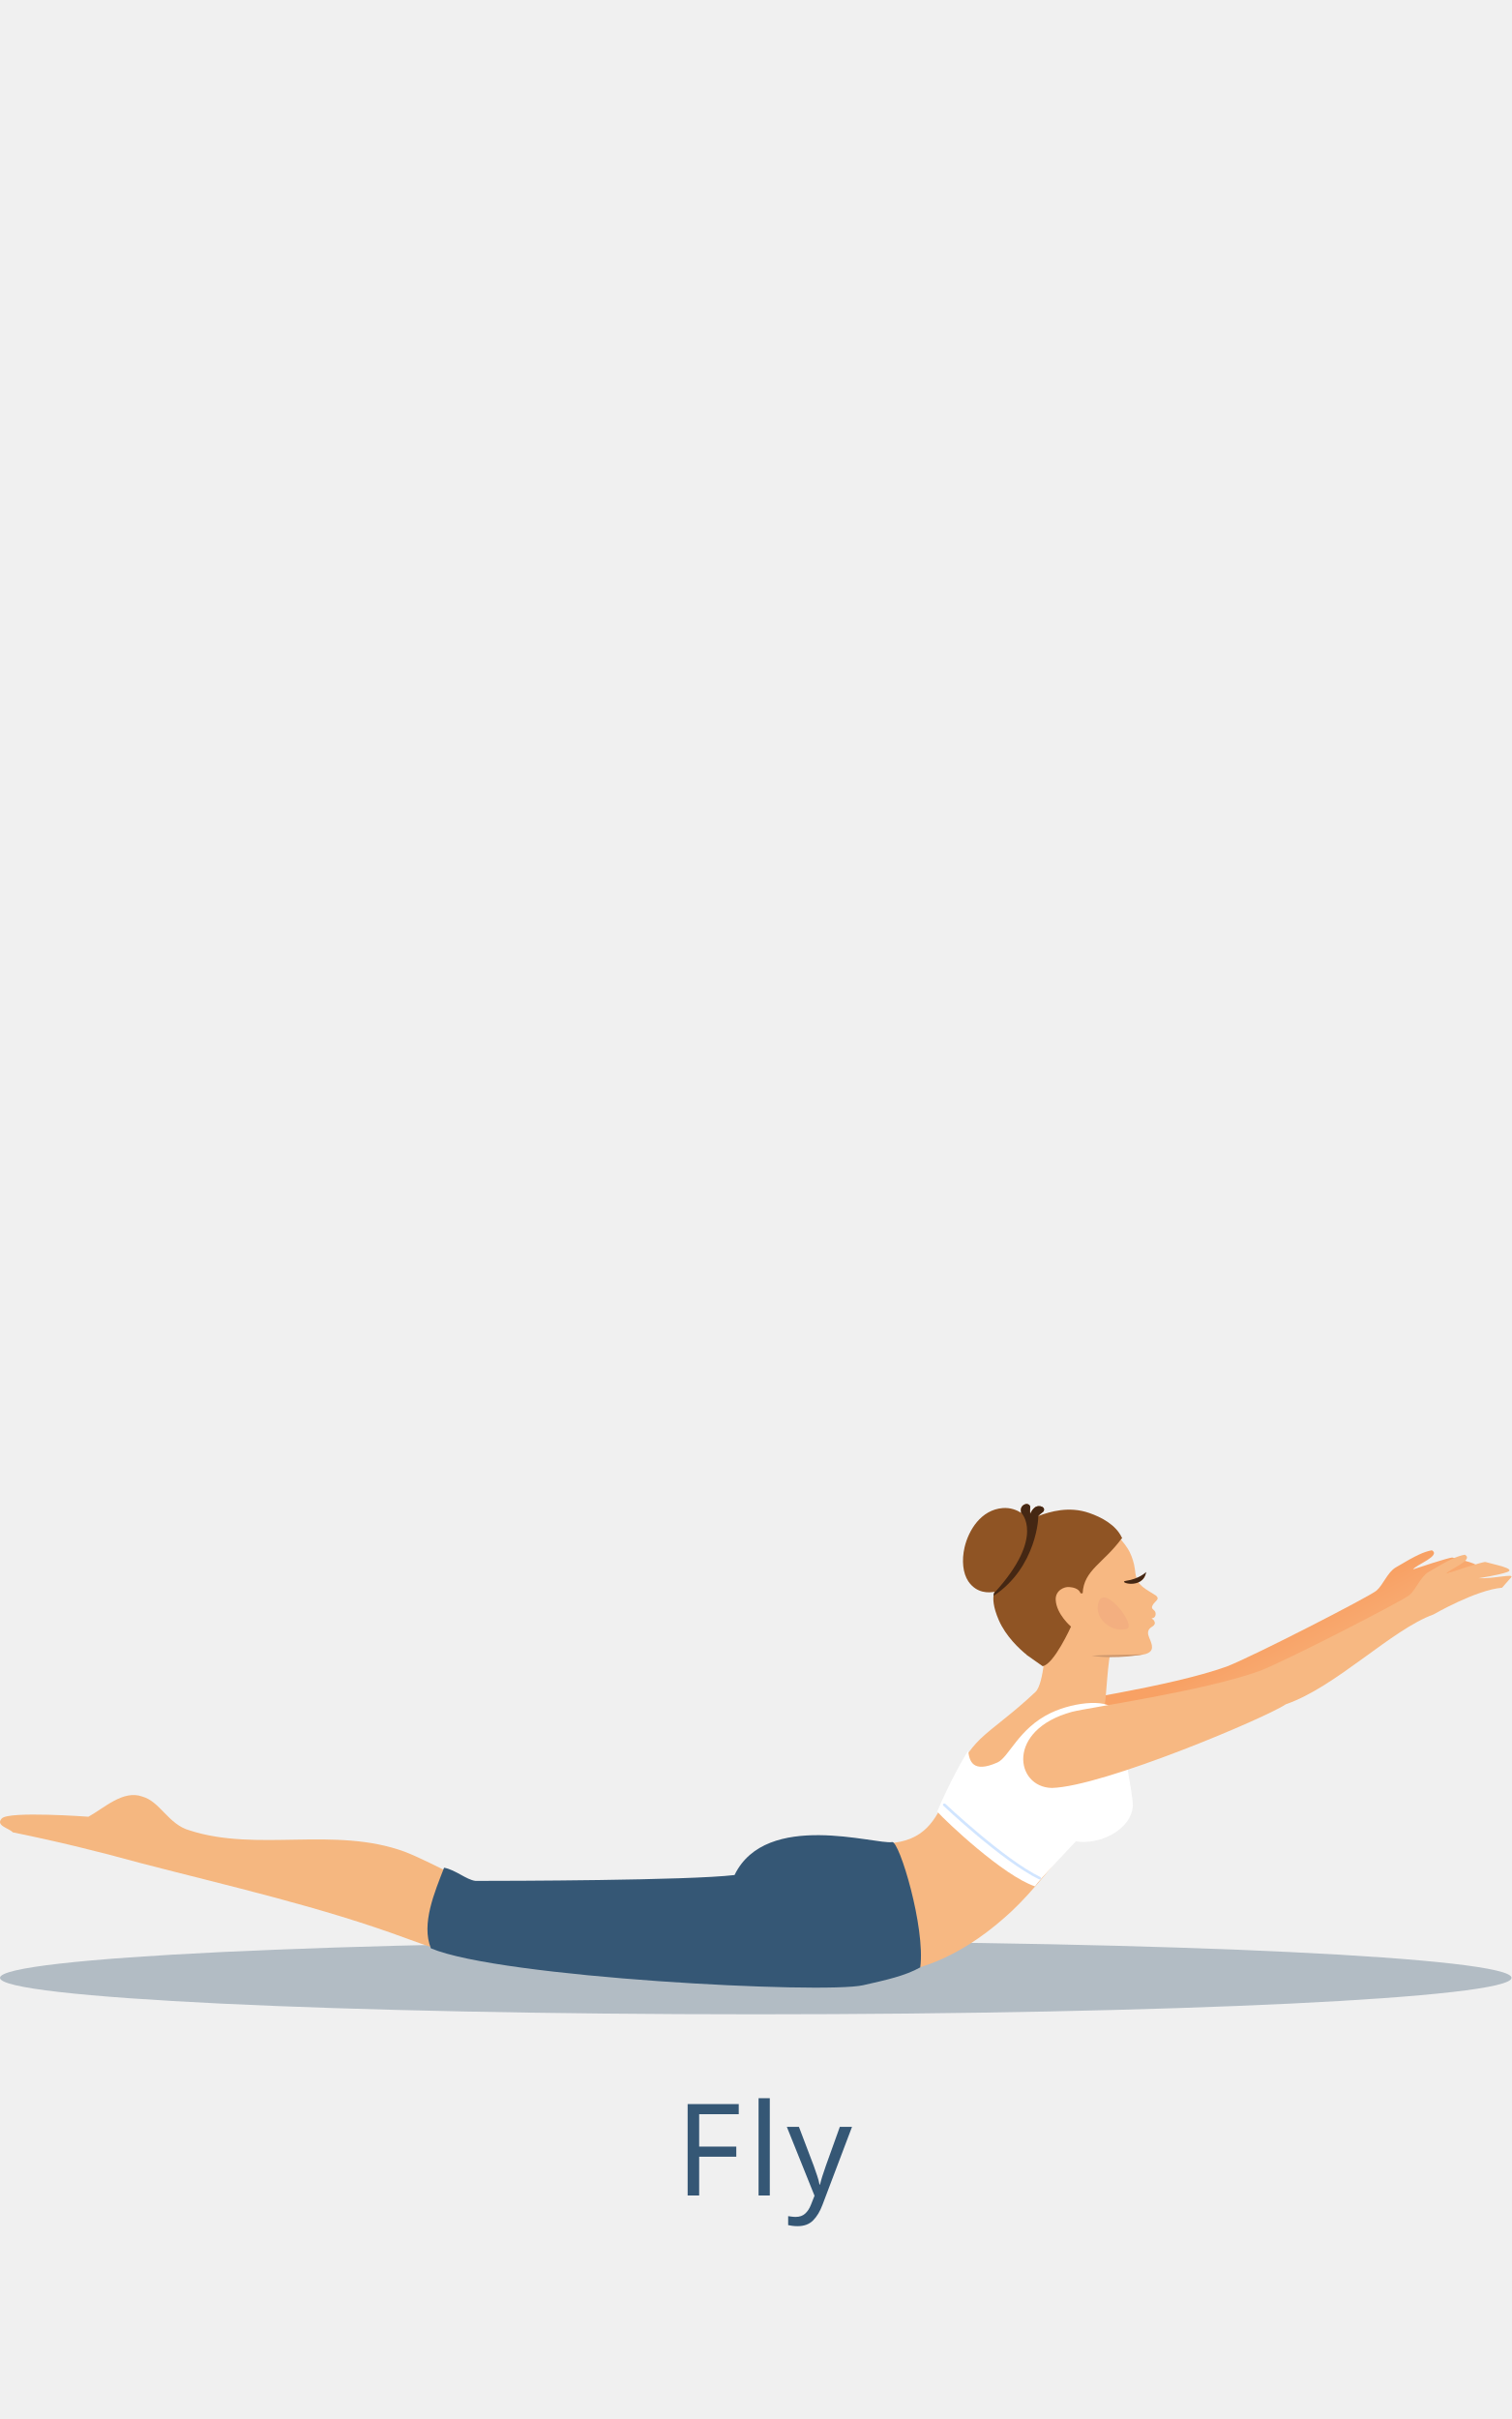
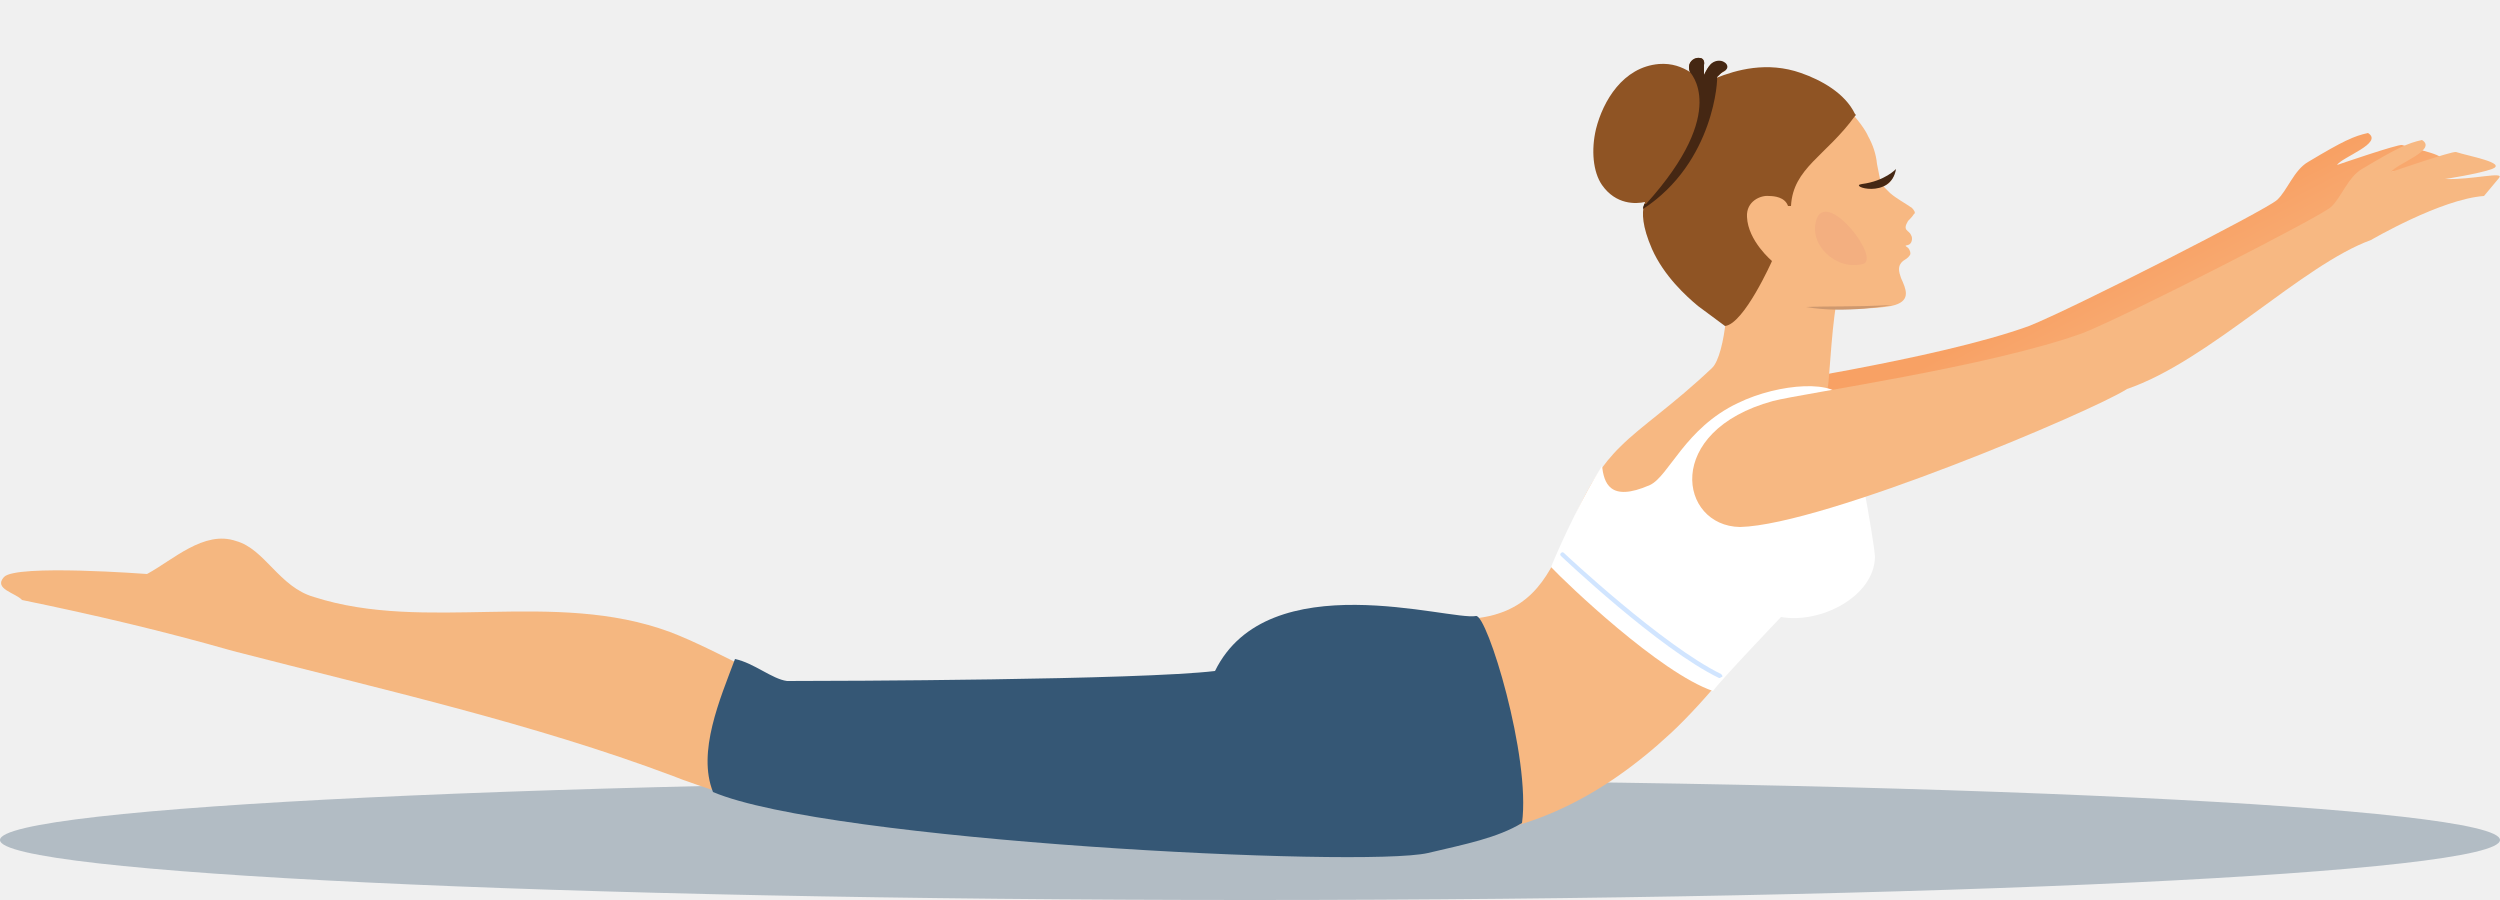
- <svg xmlns="http://www.w3.org/2000/svg" version="1.1" id="Layer_1" x="0px" y="0px" viewBox="0 0 250 400" style="enable-background:new 0 0 250 400;" xml:space="preserve">
+ <svg xmlns="http://www.w3.org/2000/svg" version="1.1" id="Layer_1" x="0px" y="0px" viewBox="0 0 250 90" style="enable-background:new 0 0 250 90;" xml:space="preserve">
  <style type="text/css">
- 	.st0{fill:#355775;}
- 	.st1{font-family:'FarmWaveFree-Regular';}
- 	.st2{font-size:21.156px;}
- 	.st3{letter-spacing:1;}
- 	.st4{fill:#B2BCC4;}
- 	.st5{fill:url(#SVGID_1_);}
- 	.st6{fill:#F5B780;}
- 	.st7{fill:#F7B882;}
- 	.st8{fill:#8F5424;}
- 	.st9{fill:#452713;}
- 	.st10{fill:#CE986E;}
- 	.st11{fill:#F3AF80;}
- 	.st12{fill:#FFFFFF;}
- 	.st13{fill:#D1E5FF;}
+ 	.st0{fill:#B2BCC4;}
+ 	.st1{fill:url(#SVGID_1_);}
+ 	.st2{fill:#F5B780;}
+ 	.st3{fill:#F7B882;}
+ 	.st4{fill:#8F5424;}
+ 	.st5{fill:#452713;}
+ 	.st6{fill:#CE986E;}
+ 	.st7{fill:#F3AF80;}
+ 	.st8{fill:#FFFFFF;}
+ 	.st9{fill:#355775;}
+ 	.st10{fill:#D1E5FF;}
</style>
  <g>
-     <text transform="matrix(1 0 0 1 111.687 363.0352)" class="st0 st1 st2 st3">Fly</text>
    <g>
-       <ellipse class="st4" cx="125" cy="327.05" rx="125" ry="6.03" />
+       <ellipse class="st0" cx="125" cy="84" rx="125" ry="6" />
      <g>
-         <linearGradient id="SVGID_1_" gradientUnits="userSpaceOnUse" x1="375.817" y1="305.139" x2="384.551" y2="288.367" gradientTransform="matrix(1 0 0 -1 -172.5 579)">
+         <linearGradient id="SVGID_1_" gradientUnits="userSpaceOnUse" x1="375.822" y1="62.142" x2="384.556" y2="45.369" gradientTransform="matrix(1 0 0 -1 -172.5 93)">
          <stop offset="0" style="stop-color:#F8A164" />
          <stop offset="0.1" style="stop-color:#F8A469" />
          <stop offset="0.63" style="stop-color:#F7B37B" />
          <stop offset="1" style="stop-color:#F7B882" />
        </linearGradient>
-         <path class="st5" d="M244.47,260.11c0.61-0.71-2.73,0.24-5.38,0.13c0,0,3.28-0.5,4.74-1.02c1.59-0.57-2.37-1.28-3.59-1.66     c-0.39-0.12-6.52,1.95-6.52,1.95c0.5-0.78,4.67-2.24,3.11-3.16c-1.35,0.26-2.52,0.77-6,2.85c-1.35,0.81-2.06,2.86-3.15,3.81     c-1.08,0.95-20.51,10.92-24.8,12.57c-9.45,3.38-27.88,5.97-31.02,6.75c-10.96,2.96-9.43,12.48-3.34,12.59     c8.4-0.21,35.34-11.57,38.7-13.84c8.25-2.82,17.52-12.38,24.42-14.85c0,0,7.01-4.06,11.34-4.42L244.47,260.11L244.47,260.11z" />
-         <path class="st6" d="M75.46,310.22c-2.98-1.49-6.14-3.1-8.49-4.01c-11.58-4.27-24.4,0.09-35.61-3.54     c-3.52-0.98-4.86-4.78-7.84-5.6c-3.17-1.14-6.33,1.94-8.9,3.34c0,0-13.15-0.97-14.32,0.28c-1.11,1.19,1.17,1.59,1.82,2.3     c7.35,1.5,14.06,3.13,21.11,5.08c14.71,3.82,29.86,7.23,44.05,12.48c1.24,0.46,3.1,1.12,5.09,1.79     C72.16,318.04,72.65,313.63,75.46,310.22z" />
+         <path class="st1" d="M244.5,17.1c0.6-0.7-2.7,0.2-5.4,0.1c0,0,3.3-0.5,4.7-1c1.6-0.6-2.4-1.3-3.6-1.7c-0.4-0.1-6.5,2-6.5,2     c0.5-0.8,4.7-2.2,3.1-3.2c-1.4,0.3-2.5,0.8-6,2.9c-1.4,0.8-2.1,2.9-3.1,3.8c-1.1,1-20.5,10.9-24.8,12.6c-9.4,3.4-27.9,6-31,6.8     c-11,3-9.4,12.5-3.3,12.6c8.4-0.2,35.3-11.6,38.7-13.8c8.2-2.8,17.5-12.4,24.4-14.9c0,0,7-4.1,11.3-4.4L244.5,17.1L244.5,17.1z" />
+         <path class="st2" d="M75.5,67.2c-3-1.5-6.1-3.1-8.5-4c-11.6-4.3-24.4,0.1-35.6-3.5c-3.5-1-4.9-4.8-7.8-5.6     c-3.2-1.1-6.3,1.9-8.9,3.3c0,0-13.1-1-14.3,0.3c-1.1,1.2,1.2,1.6,1.8,2.3c7.3,1.5,14.1,3.1,21.1,5.1c14.7,3.8,29.9,7.2,44,12.5     c1.2,0.5,3.1,1.1,5.1,1.8C72.2,75,72.7,70.6,75.5,67.2z" />
        <g>
-           <path class="st7" d="M182.76,281.59c0.14-0.26,0.52-7.86,1.04-8.68c-3.92-0.31-7.53-0.69-11.46-0.91      c0.84-0.82,0.32,6.46-1.07,7.77c-3.92,3.7-7.1,5.82-9.1,7.75c-7.92,7.62-4.09,19.52-20.47,16.97c3.7,5.05-0.57,16.86,2.59,22.18      c8.46-0.36,15.89-4.02,22.93-10.54c7.04-6.53,18.15-22.65,17.06-22.91C184.54,292.43,182.3,283.24,182.76,281.59L182.76,281.59z      " />
-           <path class="st7" d="M191.16,263.82c-0.73-0.49-1.52-0.89-2.2-1.45c-0.19-0.18-0.37-0.36-0.52-0.52      c-0.06-0.08-0.12-0.17-0.17-0.25c0.47-0.05,1.04-0.67,1.13-1.2c-0.32,0.37-0.88,0.58-1.43,0.53c-0.15-0.46-0.2-0.96-0.27-1.49      c-0.13-0.97-0.43-1.93-0.87-2.83c-0.22-0.48-1.03-1.7-2.29-2.98c-16.35,6.51-12.62,18.94-13.79,19.93      c0.24,0.2,0.46,0.38,0.67,0.56c0.27,0.74,1.98,1.69,1.93,2.96c3.65-0.81,5.68-1.44,9.35-2.18c0.11-0.4,0.2-0.75,0.26-0.95      c0.42-0.03,0.83-0.05,1.21-0.04c1.84-0.04,4.45-0.15,5.28-0.4c1.58-0.46,1.11-1.57,0.64-2.68c-0.25-0.59-0.37-1.18,0.2-1.66      c0.29-0.24,0.51-0.27,0.68-0.6c0.11-0.21-0.01-0.44-0.13-0.63c-0.22-0.33-0.62-0.26-0.11-0.4c0.4-0.11,0.49-0.67,0.34-1.01      c-0.22-0.49-0.93-0.44-0.26-1.35c0.17-0.23,0.42-0.42,0.58-0.66C191.58,264.27,191.4,263.99,191.16,263.82L191.16,263.82z" />
-           <path class="st8" d="M169.79,273.62c-1.21-0.98-3.41-3.03-4.58-5.69c-1-2.29-1-3.65-0.83-4.38c0.03-0.13,0.07-0.24,0.11-0.34      c-0.88,0.18-2.94,0.32-4.33-1.72c-0.9-1.34-1.13-3.45-0.62-5.64c0.66-2.81,2.71-6.2,6.31-6.48c1.28-0.1,2.31,0.32,3.05,0.79      c-0.05-0.19-0.07-0.37-0.06-0.54c0.03-0.62,0.63-0.98,1.07-0.91c0.25,0.04,0.52,0.24,0.45,0.68c-0.04,0.28-0.04,0.61,0.01,0.98      c0.17-0.43,0.43-0.81,0.73-1.06c0.4-0.33,0.93-0.31,1.24-0.15c0.42,0.21,0.46,0.66,0.02,0.95c-0.22,0.15-0.44,0.34-0.67,0.58      c2.03-0.75,5.12-1.67,8.46-0.51c2.03,0.7,4.41,1.96,5.4,4.07l0.06,0.13l-0.13,0.07c-2.94,4.01-6.24,5.19-6.41,9.01l-0.34,0.01      c-0.34-0.89-1.39-0.99-1.88-1.04c-0.79-0.09-2.31,0.54-2.24,2.11c0.11,2.38,2.53,4.43,2.53,4.43s-2.82,6.26-4.7,6.54l-2.64-1.86      L169.79,273.62L169.79,273.62z" />
-           <path class="st9" d="M172.36,249.16c0.42,0.21,0.46,0.66,0.02,0.95c-0.22,0.15-0.44,0.34-0.67,0.58      c0.11-0.04-0.2,8.46-7.38,13.2c0.01-0.13,0.03-0.24,0.06-0.35c0.01-0.05,0.03-0.09,0.05-0.14c0.02-0.02,0.04-0.03,0.06-0.05      c8.54-9.37,4.33-13.25,4.43-13.19c-0.05-0.19-0.07-0.37-0.06-0.54c0.03-0.62,0.63-0.98,1.07-0.91c0.25,0.04,0.52,0.24,0.45,0.68      c-0.04,0.28-0.04,0.61,0.01,0.98c0.17-0.43,0.43-0.81,0.73-1.06C171.53,248.98,172.05,249,172.36,249.16L172.36,249.16z" />
-           <path class="st9" d="M189.58,259.94c0,0-1.15,1.16-3.35,1.46C184.7,261.62,189.06,262.98,189.58,259.94z" />
-           <path class="st10" d="M189.17,273.55c0,0-4.56,0.9-8.62,0.23C182.7,273.63,185.64,273.66,189.17,273.55z" />
-           <path class="st11" d="M186.33,269.35c-2.7,0.72-5.64-2.04-4.56-4.62C182.85,262.15,188.07,268.89,186.33,269.35z" />
-           <path class="st12" d="M184.41,283.08c-0.56-2.2-6.5-1.8-10.64,0.18c-5.32,2.55-6.89,7.33-8.8,8.18      c-4.15,1.84-4.64-0.3-4.84-1.94c-1.75,2.76-3.92,7.17-5.12,10.06c1.47,1.65,10.95,10.62,16.17,12.36      c0.58-0.93,6.75-7.43,6.76-7.44c3.92,0.67,9.32-1.96,9.43-6.02C187.39,296.98,185.36,285.73,184.41,283.08z" />
+           <path class="st3" d="M182.8,38.6c0.1-0.3,0.5-7.9,1-8.7c-3.9-0.3-7.5-0.7-11.5-0.9c0.8-0.8,0.3,6.5-1.1,7.8      c-3.9,3.7-7.1,5.8-9.1,7.8c-7.9,7.6-4.1,19.5-20.5,17c3.7,5-0.6,16.9,2.6,22.2c8.5-0.4,15.9-4,22.9-10.5s18.1-22.6,17.1-22.9      C184.5,49.4,182.3,40.2,182.8,38.6L182.8,38.6z" />
+           <path class="st3" d="M191.2,20.8c-0.7-0.5-1.5-0.9-2.2-1.5c-0.2-0.2-0.4-0.4-0.5-0.5s-0.1-0.2-0.2-0.2c0.5,0,1-0.7,1.1-1.2      c-0.3,0.4-0.9,0.6-1.4,0.5c-0.1-0.5-0.2-1-0.3-1.5c-0.1-1-0.4-1.9-0.9-2.8c-0.2-0.5-1-1.7-2.3-3c-16.4,6.5-12.6,18.9-13.8,19.9      c0.2,0.2,0.5,0.4,0.7,0.6c0.3,0.7,2,1.7,1.9,3c3.6-0.8,5.7-1.4,9.4-2.2c0.1-0.4,0.2-0.8,0.3-1c0.4,0,0.8,0,1.2,0      c1.8,0,4.4-0.1,5.3-0.4c1.6-0.5,1.1-1.6,0.6-2.7c-0.2-0.6-0.4-1.2,0.2-1.7c0.3-0.2,0.5-0.3,0.7-0.6c0.1-0.2,0-0.4-0.1-0.6      c-0.2-0.3-0.6-0.3-0.1-0.4c0.4-0.1,0.5-0.7,0.3-1c-0.2-0.5-0.9-0.4-0.3-1.4c0.2-0.2,0.4-0.4,0.6-0.7      C191.6,21.3,191.4,21,191.2,20.8L191.2,20.8z" />
+           <path class="st4" d="M169.8,30.6c-1.2-1-3.4-3-4.6-5.7c-1-2.3-1-3.6-0.8-4.4c0-0.1,0.1-0.2,0.1-0.3c-0.9,0.2-2.9,0.3-4.3-1.7      c-0.9-1.3-1.1-3.5-0.6-5.6c0.7-2.8,2.7-6.2,6.3-6.5c1.3-0.1,2.3,0.3,3.1,0.8c-0.1-0.2-0.1-0.4-0.1-0.5c0-0.6,0.6-1,1.1-0.9      c0.2,0,0.5,0.2,0.4,0.7c0,0.3,0,0.6,0,1c0.2-0.4,0.4-0.8,0.7-1.1c0.4-0.3,0.9-0.3,1.2-0.1c0.4,0.2,0.5,0.7,0,0.9      c-0.2,0.1-0.4,0.3-0.7,0.6c2-0.8,5.1-1.7,8.5-0.5c2,0.7,4.4,2,5.4,4.1l0.1,0.1l-0.1,0.1c-2.9,4-6.2,5.2-6.4,9h-0.3      c-0.3-0.9-1.4-1-1.9-1c-0.8-0.1-2.3,0.5-2.2,2.1c0.1,2.4,2.5,4.4,2.5,4.4s-2.8,6.3-4.7,6.5L169.8,30.6L169.8,30.6L169.8,30.6z" />
+           <path class="st5" d="M172.4,6.2c0.4,0.2,0.5,0.7,0,0.9c-0.2,0.1-0.4,0.3-0.7,0.6c0.1,0-0.2,8.5-7.4,13.2c0-0.1,0-0.2,0.1-0.4      c0,0,0-0.1,0.1-0.1c0,0,0,0,0.1,0c8.5-9.4,4.3-13.2,4.4-13.2c-0.1-0.2-0.1-0.4-0.1-0.5c0-0.6,0.6-1,1.1-0.9      c0.2,0,0.5,0.2,0.4,0.7c0,0.3,0,0.6,0,1c0.2-0.4,0.4-0.8,0.7-1.1C171.5,6,172.1,6,172.4,6.2L172.4,6.2z" />
+           <path class="st5" d="M189.6,16.9c0,0-1.1,1.2-3.4,1.5C184.7,18.6,189.1,20,189.6,16.9z" />
+           <path class="st6" d="M189.2,30.5c0,0-4.6,0.9-8.6,0.2C182.7,30.6,185.6,30.7,189.2,30.5z" />
+           <path class="st7" d="M186.3,26.4c-2.7,0.7-5.6-2-4.6-4.6C182.9,19.1,188.1,25.9,186.3,26.4z" />
+           <path class="st8" d="M184.4,40.1c-0.6-2.2-6.5-1.8-10.6,0.2c-5.3,2.5-6.9,7.3-8.8,8.2c-4.1,1.8-4.6-0.3-4.8-1.9      c-1.8,2.8-3.9,7.2-5.1,10.1c1.5,1.6,10.9,10.6,16.2,12.4c0.6-0.9,6.8-7.4,6.8-7.4c3.9,0.7,9.3-2,9.4-6      C187.4,54,185.4,42.7,184.4,40.1z" />
        </g>
-         <path class="st0" d="M147.56,304.6c-2.59,0.48-20.85-5.34-26.07,5.45c-7.58,0.91-37.67,0.97-42.85,0.97     c-1.54-0.2-3.28-1.83-5.19-2.18c-1.54,3.99-3.83,9.28-2.18,13.33c11.46,4.85,64.92,7.58,71.49,6.1c3.79-0.86,6.93-1.54,9.45-2.95     C153.08,318.73,148.74,304.38,147.56,304.6L147.56,304.6z" />
-         <path class="st13" d="M171.96,310.78c-0.04,0-0.08-0.01-0.12-0.03c-6.01-2.91-15.73-12.07-15.82-12.17     c-0.09-0.09-0.09-0.22,0.01-0.3c0.1-0.08,0.25-0.07,0.34,0.01c0.1,0.09,9.76,9.21,15.7,12.09c0.12,0.06,0.16,0.18,0.09,0.28     C172.13,310.74,172.04,310.78,171.96,310.78L171.96,310.78z" />
-         <path class="st7" d="M249.93,260.84c0.61-0.71-2.73,0.24-5.38,0.13c0,0,3.28-0.5,4.74-1.02c1.59-0.57-2.37-1.28-3.59-1.66     c-0.39-0.12-6.52,1.95-6.52,1.95c0.5-0.78,4.67-2.24,3.11-3.16c-1.35,0.26-2.52,0.77-6,2.85c-1.35,0.81-2.06,2.86-3.15,3.81     c-1.08,0.95-20.51,10.92-24.8,12.57c-9.45,3.38-27.88,5.97-31.02,6.75c-10.96,2.96-9.43,12.48-3.34,12.59     c8.4-0.21,35.34-11.57,38.7-13.84c8.25-2.82,17.52-12.38,24.42-14.85c0,0,7.01-4.06,11.34-4.42L249.93,260.84L249.93,260.84z" />
+         <path class="st9" d="M147.6,61.6c-2.6,0.5-20.8-5.3-26.1,5.5c-7.6,0.9-37.7,1-42.8,1c-1.5-0.2-3.3-1.8-5.2-2.2     c-1.5,4-3.8,9.3-2.2,13.3c11.5,4.9,64.9,7.6,71.5,6.1c3.8-0.9,6.9-1.5,9.4-3C153.1,75.7,148.7,61.4,147.6,61.6L147.6,61.6z" />
+         <path class="st10" d="M172,67.8h-0.1c-6-2.9-15.7-12.1-15.8-12.2s-0.1-0.2,0-0.3c0.1-0.1,0.2-0.1,0.3,0s9.8,9.2,15.7,12.1     c0.1,0.1,0.2,0.2,0.1,0.3C172.1,67.7,172,67.8,172,67.8L172,67.8z" />
+         <path class="st3" d="M249.9,17.8c0.6-0.7-2.7,0.2-5.4,0.1c0,0,3.3-0.5,4.7-1c1.6-0.6-2.4-1.3-3.6-1.7c-0.4-0.1-6.5,2-6.5,2     c0.5-0.8,4.7-2.2,3.1-3.2c-1.4,0.3-2.5,0.8-6,2.9c-1.4,0.8-2.1,2.9-3.1,3.8c-1.1,1-20.5,10.9-24.8,12.6c-9.4,3.4-27.9,6-31,6.8     c-11,3-9.4,12.5-3.3,12.6c8.4-0.2,35.3-11.6,38.7-13.8c8.2-2.8,17.5-12.4,24.4-14.9c0,0,7-4.1,11.3-4.4L249.9,17.8L249.9,17.8z" />
      </g>
    </g>
  </g>
</svg>
